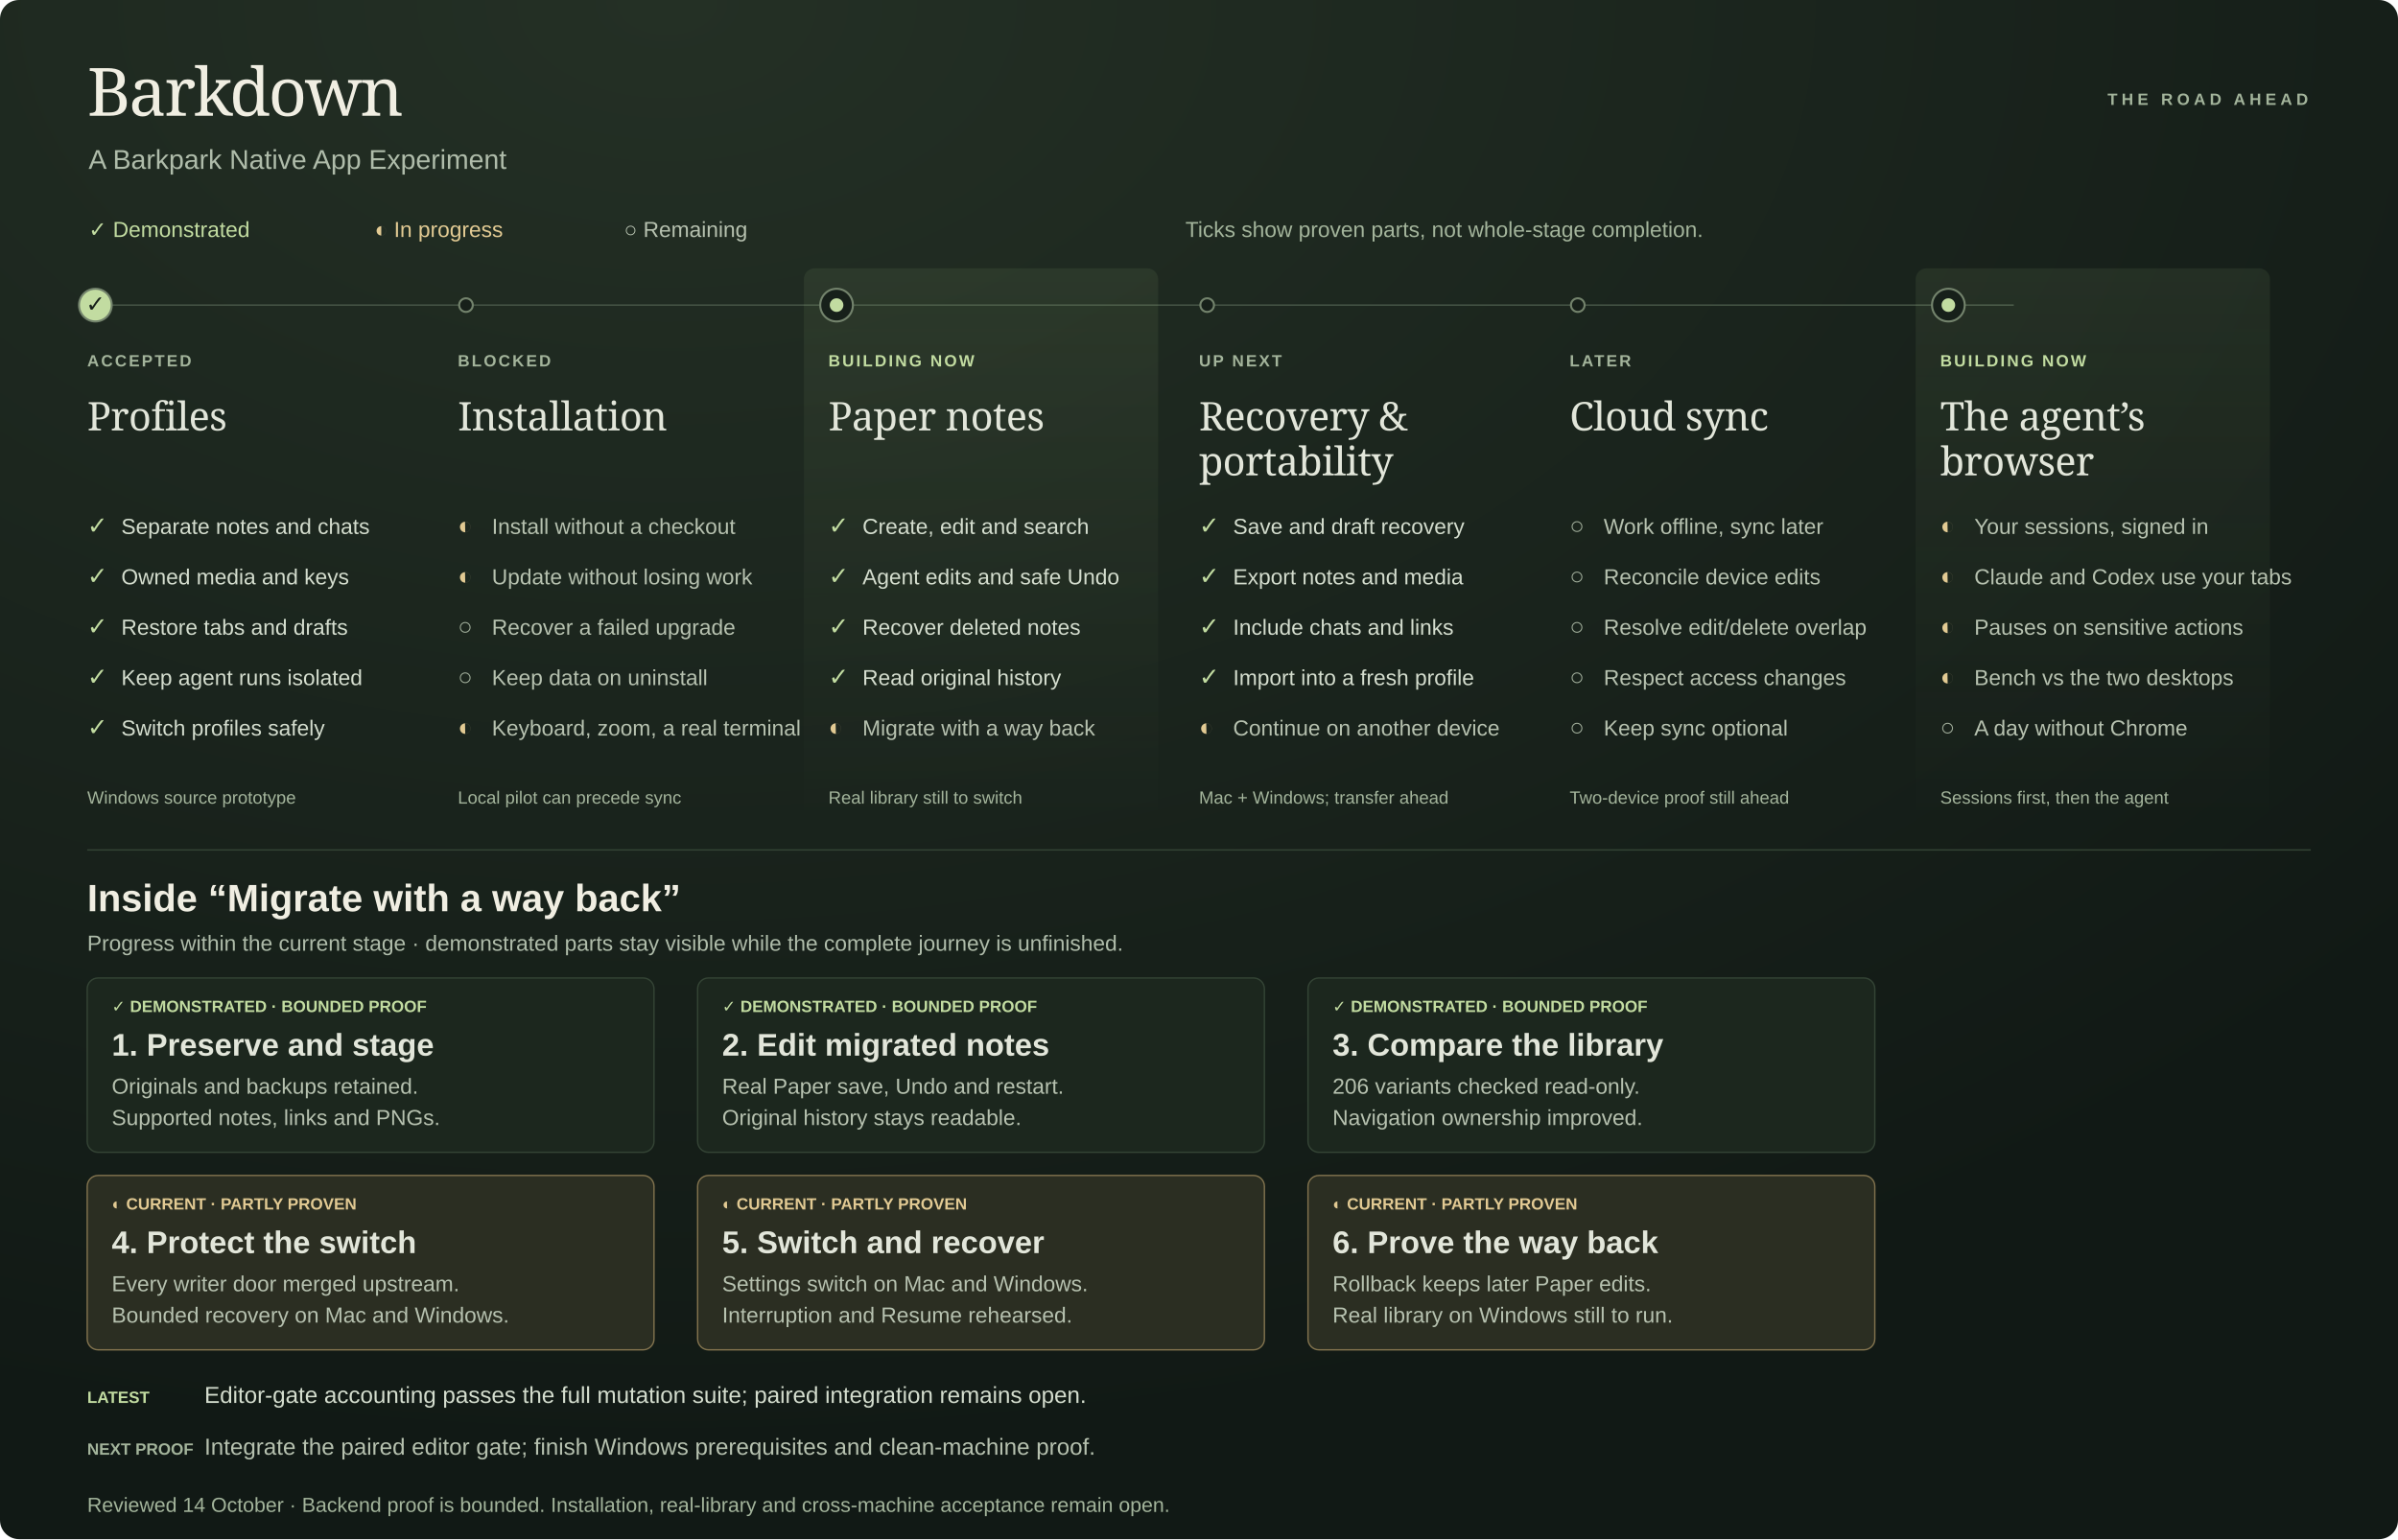
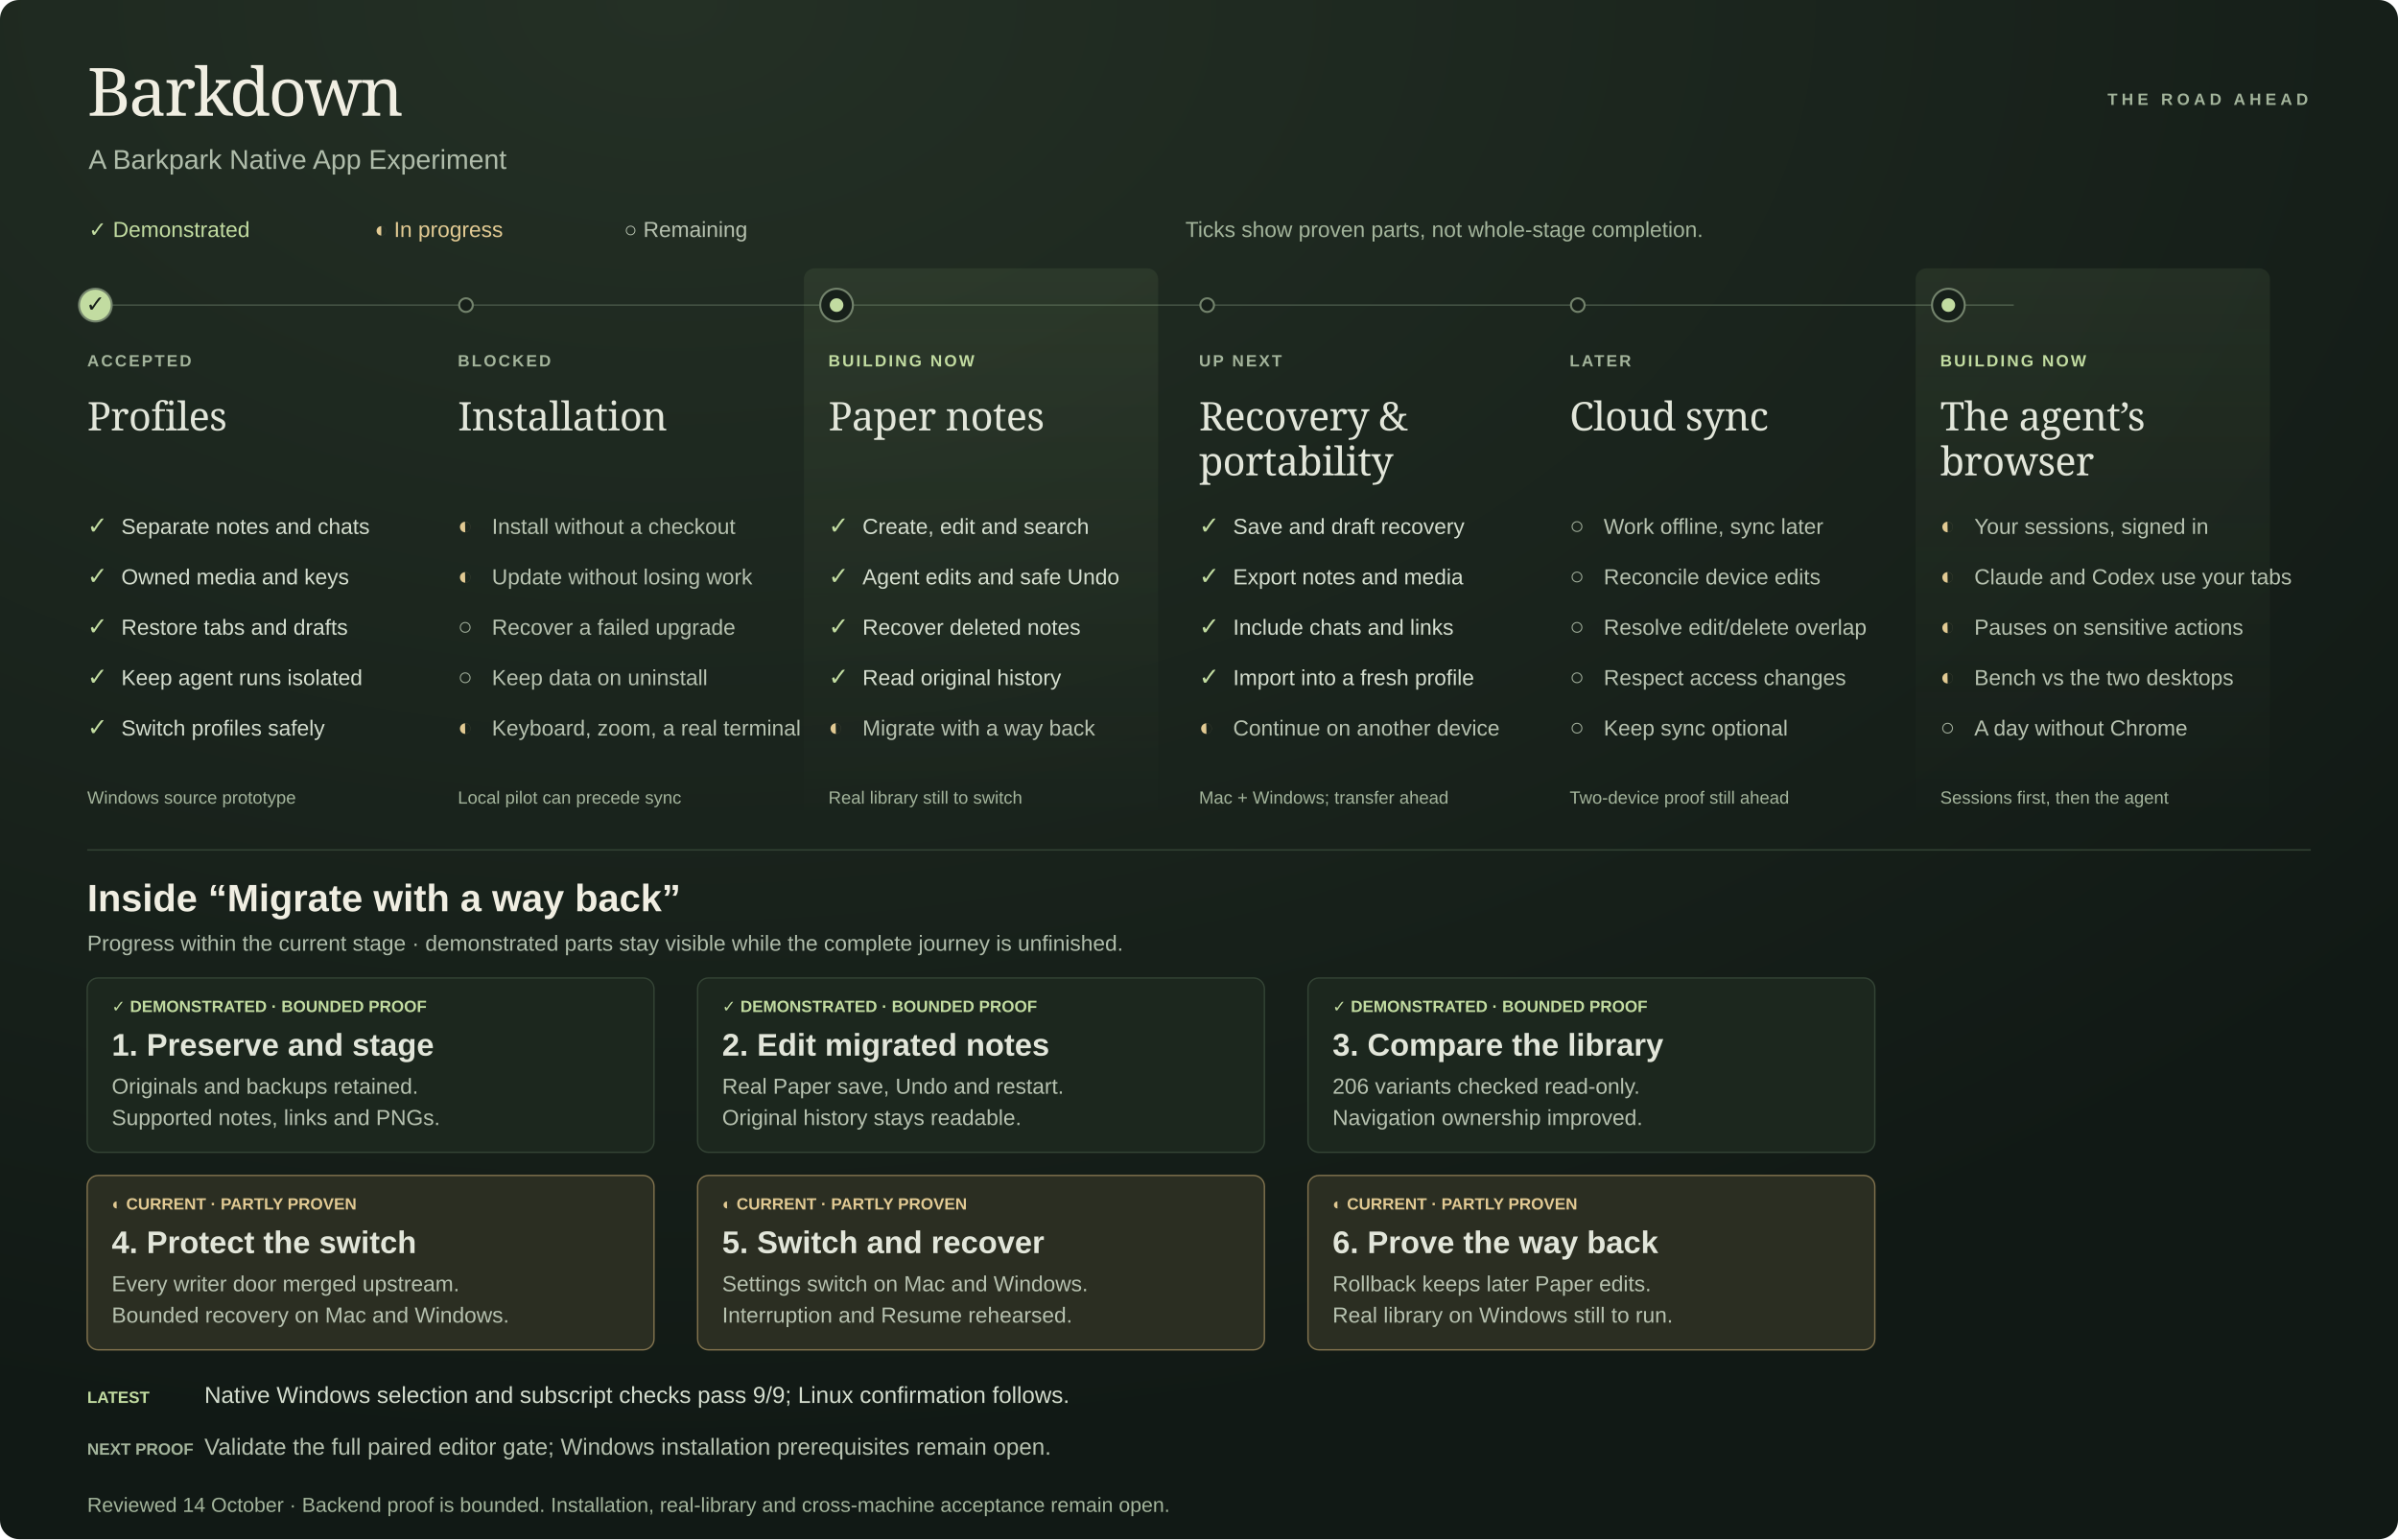
<svg xmlns="http://www.w3.org/2000/svg" width="1760" height="1130" viewBox="0 0 1760 1130" role="img" aria-labelledby="title desc">
  <defs>
    <radialGradient id="background" cx="28%" cy="0%" r="95%">
      <stop stop-color="#243025" />
      <stop offset="1" stop-color="#111915" />
    </radialGradient>
    <linearGradient id="focus" x2="0" y2="1">
      <stop stop-color="#a9c787" stop-opacity=".09" />
      <stop offset="1" stop-color="#a9c787" stop-opacity="0" />
    </linearGradient>
  </defs>
  <g font-family="Segoe UI, Arial, sans-serif">
    <rect width="1760" height="1130" rx="14" fill="url(#background)" />
    <text x="64" y="85" font-family="Georgia, serif" font-size="49" letter-spacing="-1.5" fill="#f0eee2">Barkdown</text>
    <text x="65" y="124" font-size="20" fill="#afbcaa" font-weight="400">A Barkpark Native App Experiment</text>
    <text x="1694" y="77" text-anchor="end" font-size="12" font-weight="600" letter-spacing="3" fill="#a3b49b">THE ROAD AHEAD</text>
    <text x="65" y="174" font-size="16" fill="#c2dca1" font-weight="400">✓  Demonstrated</text>
    <text x="275" y="174" font-size="16" fill="#e2ca93" font-weight="400">◐  In progress</text>
    <text x="458" y="174" font-size="16" fill="#b6c1af" font-weight="400">○  Remaining</text>
    <text x="870" y="174" font-size="16" fill="#a3b49b" font-weight="400">Ticks show proven parts, not whole-stage completion.</text>
    <path d="M70 224H1478" stroke="#475747" stroke-width="1" />
    <g data-phase="P1">
      <circle cx="70" cy="224" r="12" fill="#c2dca1" stroke="#73836c" stroke-width="1.5" />
      <text x="63" y="229" font-size="17" fill="#17201a" font-weight="600">✓</text>
      <text x="64" y="269" font-size="12" letter-spacing="1.5" font-weight="600" fill="#a3b49b">ACCEPTED</text>
      <text x="64" y="316" dy="0" font-family="Georgia, serif" font-size="29" letter-spacing="-.4" fill="#e2e6da">Profiles</text>
      <text x="64" y="392" font-size="18" fill="#c2dca1" font-weight="600">✓</text>
      <text x="89" y="392" font-size="16" fill="#d4ddce" font-weight="400">Separate notes and chats</text>
      <text x="64" y="429" font-size="18" fill="#c2dca1" font-weight="600">✓</text>
      <text x="89" y="429" font-size="16" fill="#d4ddce" font-weight="400">Owned media and keys</text>
      <text x="64" y="466" font-size="18" fill="#c2dca1" font-weight="600">✓</text>
      <text x="89" y="466" font-size="16" fill="#d4ddce" font-weight="400">Restore tabs and drafts</text>
      <text x="64" y="503" font-size="18" fill="#c2dca1" font-weight="600">✓</text>
      <text x="89" y="503" font-size="16" fill="#d4ddce" font-weight="400">Keep agent runs isolated</text>
      <text x="64" y="540" font-size="18" fill="#c2dca1" font-weight="600">✓</text>
      <text x="89" y="540" font-size="16" fill="#d4ddce" font-weight="400">Switch profiles safely</text>
      <text x="64" y="590" font-size="13" fill="#a3b49b" font-weight="400">Windows source prototype</text>
    </g>
    <g data-phase="P5">
      <circle cx="342" cy="224" r="5" fill="#17201a" stroke="#73836c" stroke-width="1.5" />
      <text x="336" y="269" font-size="12" letter-spacing="1.5" font-weight="600" fill="#a3b49b">BLOCKED</text>
      <text x="336" y="316" dy="0" font-family="Georgia, serif" font-size="29" letter-spacing="-.4" fill="#e2e6da">Installation</text>
      <text x="336" y="392" font-size="18" fill="#e2ca93" font-weight="600">◐</text>
      <text x="361" y="392" font-size="16" fill="#b6c1af" font-weight="400">Install without a checkout</text>
      <text x="336" y="429" font-size="18" fill="#e2ca93" font-weight="600">◐</text>
      <text x="361" y="429" font-size="16" fill="#b6c1af" font-weight="400">Update without losing work</text>
      <text x="336" y="466" font-size="18" fill="#9fac99" font-weight="600">○</text>
      <text x="361" y="466" font-size="16" fill="#b6c1af" font-weight="400">Recover a failed upgrade</text>
      <text x="336" y="503" font-size="18" fill="#9fac99" font-weight="600">○</text>
      <text x="361" y="503" font-size="16" fill="#b6c1af" font-weight="400">Keep data on uninstall</text>
      <text x="336" y="540" font-size="18" fill="#e2ca93" font-weight="600">◐</text>
      <text x="361" y="540" font-size="16" fill="#b6c1af" font-weight="400">Keyboard, zoom, a real terminal</text>
      <text x="336" y="590" font-size="13" fill="#a3b49b" font-weight="400">Local pilot can precede sync</text>
    </g>
    <g data-phase="P2">
      <rect x="590" y="197" width="260" height="410" rx="8" fill="url(#focus)" />
      <circle cx="614" cy="224" r="12" fill="#17201a" stroke="#73836c" stroke-width="1.5" />
      <circle cx="614" cy="224" r="5" fill="#c2dca1" />
      <text x="608" y="269" font-size="12" letter-spacing="1.5" font-weight="600" fill="#c2dca1">BUILDING NOW</text>
      <text x="608" y="316" dy="0" font-family="Georgia, serif" font-size="29" letter-spacing="-.4" fill="#e2e6da">Paper notes</text>
      <text x="608" y="392" font-size="18" fill="#c2dca1" font-weight="600">✓</text>
      <text x="633" y="392" font-size="16" fill="#d4ddce" font-weight="400">Create, edit and search</text>
      <text x="608" y="429" font-size="18" fill="#c2dca1" font-weight="600">✓</text>
      <text x="633" y="429" font-size="16" fill="#d4ddce" font-weight="400">Agent edits and safe Undo</text>
      <text x="608" y="466" font-size="18" fill="#c2dca1" font-weight="600">✓</text>
      <text x="633" y="466" font-size="16" fill="#d4ddce" font-weight="400">Recover deleted notes</text>
      <text x="608" y="503" font-size="18" fill="#c2dca1" font-weight="600">✓</text>
      <text x="633" y="503" font-size="16" fill="#d4ddce" font-weight="400">Read original history</text>
      <text x="608" y="540" font-size="18" fill="#e2ca93" font-weight="600">◐</text>
      <text x="633" y="540" font-size="16" fill="#b6c1af" font-weight="400">Migrate with a way back</text>
      <text x="608" y="590" font-size="13" fill="#a3b49b" font-weight="400">Real library still to switch</text>
    </g>
    <g data-phase="P3">
      <circle cx="886" cy="224" r="5" fill="#17201a" stroke="#73836c" stroke-width="1.5" />
      <text x="880" y="269" font-size="12" letter-spacing="1.5" font-weight="600" fill="#a3b49b">UP NEXT</text>
      <text x="880" y="316" dy="0" font-family="Georgia, serif" font-size="29" letter-spacing="-.4" fill="#e2e6da">Recovery &amp;</text>
      <text x="880" y="316" dy="33" font-family="Georgia, serif" font-size="29" letter-spacing="-.4" fill="#e2e6da">portability</text>
      <text x="880" y="392" font-size="18" fill="#c2dca1" font-weight="600">✓</text>
      <text x="905" y="392" font-size="16" fill="#d4ddce" font-weight="400">Save and draft recovery</text>
      <text x="880" y="429" font-size="18" fill="#c2dca1" font-weight="600">✓</text>
      <text x="905" y="429" font-size="16" fill="#d4ddce" font-weight="400">Export notes and media</text>
      <text x="880" y="466" font-size="18" fill="#c2dca1" font-weight="600">✓</text>
      <text x="905" y="466" font-size="16" fill="#d4ddce" font-weight="400">Include chats and links</text>
      <text x="880" y="503" font-size="18" fill="#c2dca1" font-weight="600">✓</text>
      <text x="905" y="503" font-size="16" fill="#d4ddce" font-weight="400">Import into a fresh profile</text>
      <text x="880" y="540" font-size="18" fill="#e2ca93" font-weight="600">◐</text>
      <text x="905" y="540" font-size="16" fill="#b6c1af" font-weight="400">Continue on another device</text>
      <text x="880" y="590" font-size="13" fill="#a3b49b" font-weight="400">Mac + Windows; transfer ahead</text>
    </g>
    <g data-phase="P4">
      <circle cx="1158" cy="224" r="5" fill="#17201a" stroke="#73836c" stroke-width="1.5" />
      <text x="1152" y="269" font-size="12" letter-spacing="1.5" font-weight="600" fill="#a3b49b">LATER</text>
      <text x="1152" y="316" dy="0" font-family="Georgia, serif" font-size="29" letter-spacing="-.4" fill="#e2e6da">Cloud sync</text>
      <text x="1152" y="392" font-size="18" fill="#9fac99" font-weight="600">○</text>
      <text x="1177" y="392" font-size="16" fill="#b6c1af" font-weight="400">Work offline, sync later</text>
      <text x="1152" y="429" font-size="18" fill="#9fac99" font-weight="600">○</text>
      <text x="1177" y="429" font-size="16" fill="#b6c1af" font-weight="400">Reconcile device edits</text>
      <text x="1152" y="466" font-size="18" fill="#9fac99" font-weight="600">○</text>
      <text x="1177" y="466" font-size="16" fill="#b6c1af" font-weight="400">Resolve edit/delete overlap</text>
      <text x="1152" y="503" font-size="18" fill="#9fac99" font-weight="600">○</text>
      <text x="1177" y="503" font-size="16" fill="#b6c1af" font-weight="400">Respect access changes</text>
      <text x="1152" y="540" font-size="18" fill="#9fac99" font-weight="600">○</text>
      <text x="1177" y="540" font-size="16" fill="#b6c1af" font-weight="400">Keep sync optional</text>
      <text x="1152" y="590" font-size="13" fill="#a3b49b" font-weight="400">Two-device proof still ahead</text>
    </g>
    <g data-phase="P6">
      <rect x="1406" y="197" width="260" height="410" rx="8" fill="url(#focus)" />
      <circle cx="1430" cy="224" r="12" fill="#17201a" stroke="#73836c" stroke-width="1.5" />
      <circle cx="1430" cy="224" r="5" fill="#c2dca1" />
      <text x="1424" y="269" font-size="12" letter-spacing="1.5" font-weight="600" fill="#c2dca1">BUILDING NOW</text>
      <text x="1424" y="316" dy="0" font-family="Georgia, serif" font-size="29" letter-spacing="-.4" fill="#e2e6da">The agent’s</text>
      <text x="1424" y="316" dy="33" font-family="Georgia, serif" font-size="29" letter-spacing="-.4" fill="#e2e6da">browser</text>
      <text x="1424" y="392" font-size="18" fill="#e2ca93" font-weight="600">◐</text>
      <text x="1449" y="392" font-size="16" fill="#b6c1af" font-weight="400">Your sessions, signed in</text>
      <text x="1424" y="429" font-size="18" fill="#e2ca93" font-weight="600">◐</text>
      <text x="1449" y="429" font-size="16" fill="#b6c1af" font-weight="400">Claude and Codex use your tabs</text>
      <text x="1424" y="466" font-size="18" fill="#e2ca93" font-weight="600">◐</text>
      <text x="1449" y="466" font-size="16" fill="#b6c1af" font-weight="400">Pauses on sensitive actions</text>
      <text x="1424" y="503" font-size="18" fill="#e2ca93" font-weight="600">◐</text>
      <text x="1449" y="503" font-size="16" fill="#b6c1af" font-weight="400">Bench vs the two desktops</text>
      <text x="1424" y="540" font-size="18" fill="#9fac99" font-weight="600">○</text>
      <text x="1449" y="540" font-size="16" fill="#b6c1af" font-weight="400">A day without Chrome</text>
      <text x="1424" y="590" font-size="13" fill="#a3b49b" font-weight="400">Sessions first, then the agent</text>
    </g>
    <path d="M64 624H1696" stroke="#344435" />
    <text x="64" y="669" font-size="28" fill="#f0eee2" font-weight="600">Inside “Migrate with a way back”</text>
    <text x="64" y="698" font-size="16" fill="#afbcaa" font-weight="400">Progress within the current stage · demonstrated parts stay visible while the complete journey is unfinished.</text>
    <g data-migration-step="1">
      <rect x="64" y="718" width="416" height="128" rx="8" fill="#1c271e" stroke="#344435" />
      <text x="82" y="743" font-size="12" fill="#c2dca1" font-weight="600">✓  DEMONSTRATED · BOUNDED PROOF</text>
      <text x="82" y="775" font-size="23" fill="#e2e6da" font-weight="600">1. Preserve and stage</text>
      <text x="82" y="803" font-size="16" fill="#b6c1af" font-weight="400">Originals and backups retained.</text>
      <text x="82" y="826" font-size="16" fill="#b6c1af" font-weight="400">Supported notes, links and PNGs.</text>
    </g>
    <g data-migration-step="2">
      <rect x="512" y="718" width="416" height="128" rx="8" fill="#1c271e" stroke="#344435" />
      <text x="530" y="743" font-size="12" fill="#c2dca1" font-weight="600">✓  DEMONSTRATED · BOUNDED PROOF</text>
      <text x="530" y="775" font-size="23" fill="#e2e6da" font-weight="600">2. Edit migrated notes</text>
      <text x="530" y="803" font-size="16" fill="#b6c1af" font-weight="400">Real Paper save, Undo and restart.</text>
      <text x="530" y="826" font-size="16" fill="#b6c1af" font-weight="400">Original history stays readable.</text>
    </g>
    <g data-migration-step="3">
      <rect x="960" y="718" width="416" height="128" rx="8" fill="#1c271e" stroke="#344435" />
      <text x="978" y="743" font-size="12" fill="#c2dca1" font-weight="600">✓  DEMONSTRATED · BOUNDED PROOF</text>
      <text x="978" y="775" font-size="23" fill="#e2e6da" font-weight="600">3. Compare the library</text>
      <text x="978" y="803" font-size="16" fill="#b6c1af" font-weight="400">206 variants checked read-only.</text>
      <text x="978" y="826" font-size="16" fill="#b6c1af" font-weight="400">Navigation ownership improved.</text>
    </g>
    <g data-migration-step="4">
      <rect x="64" y="863" width="416" height="128" rx="8" fill="#2b2e22" stroke="#82734e" />
      <text x="82" y="888" font-size="12" fill="#e2ca93" font-weight="600">◐  CURRENT · PARTLY PROVEN</text>
      <text x="82" y="920" font-size="23" fill="#e2e6da" font-weight="600">4. Protect the switch</text>
      <text x="82" y="948" font-size="16" fill="#b6c1af" font-weight="400">Every writer door merged upstream.</text>
      <text x="82" y="971" font-size="16" fill="#b6c1af" font-weight="400">Bounded recovery on Mac and Windows.</text>
    </g>
    <g data-migration-step="5">
      <rect x="512" y="863" width="416" height="128" rx="8" fill="#2b2e22" stroke="#82734e" />
      <text x="530" y="888" font-size="12" fill="#e2ca93" font-weight="600">◐  CURRENT · PARTLY PROVEN</text>
      <text x="530" y="920" font-size="23" fill="#e2e6da" font-weight="600">5. Switch and recover</text>
      <text x="530" y="948" font-size="16" fill="#b6c1af" font-weight="400">Settings switch on Mac and Windows.</text>
      <text x="530" y="971" font-size="16" fill="#b6c1af" font-weight="400">Interruption and Resume rehearsed.</text>
    </g>
    <g data-migration-step="6">
      <rect x="960" y="863" width="416" height="128" rx="8" fill="#2b2e22" stroke="#82734e" />
      <text x="978" y="888" font-size="12" fill="#e2ca93" font-weight="600">◐  CURRENT · PARTLY PROVEN</text>
      <text x="978" y="920" font-size="23" fill="#e2e6da" font-weight="600">6. Prove the way back</text>
      <text x="978" y="948" font-size="16" fill="#b6c1af" font-weight="400">Rollback keeps later Paper edits.</text>
      <text x="978" y="971" font-size="16" fill="#b6c1af" font-weight="400">Real library on Windows still to run.</text>
    </g>
    <text x="64" y="1030" font-size="12" fill="#c2dca1" font-weight="600">LATEST</text>
-     <text x="150" y="1030" font-size="17" fill="#d4ddce" font-weight="400">Editor-gate accounting passes the full mutation suite; paired integration remains open.</text>
+     <text x="150" y="1030" font-size="17" fill="#d4ddce" font-weight="400">Native Windows selection and subscript checks pass 9/9; Linux confirmation follows.</text>
    <text x="64" y="1068" font-size="12" fill="#a3b49b" font-weight="600">NEXT PROOF</text>
-     <text x="150" y="1068" font-size="17" fill="#b6c1af" font-weight="400">Integrate the paired editor gate; finish Windows prerequisites and clean-machine proof.</text>
+     <text x="150" y="1068" font-size="17" fill="#b6c1af" font-weight="400">Validate the full paired editor gate; Windows installation prerequisites remain open.</text>
    <text x="64" y="1110" font-size="15" fill="#a3b49b" font-weight="400">Reviewed 14 October · Backend proof is bounded. Installation, real-library and cross-machine acceptance remain open.</text>
  </g>
</svg>
